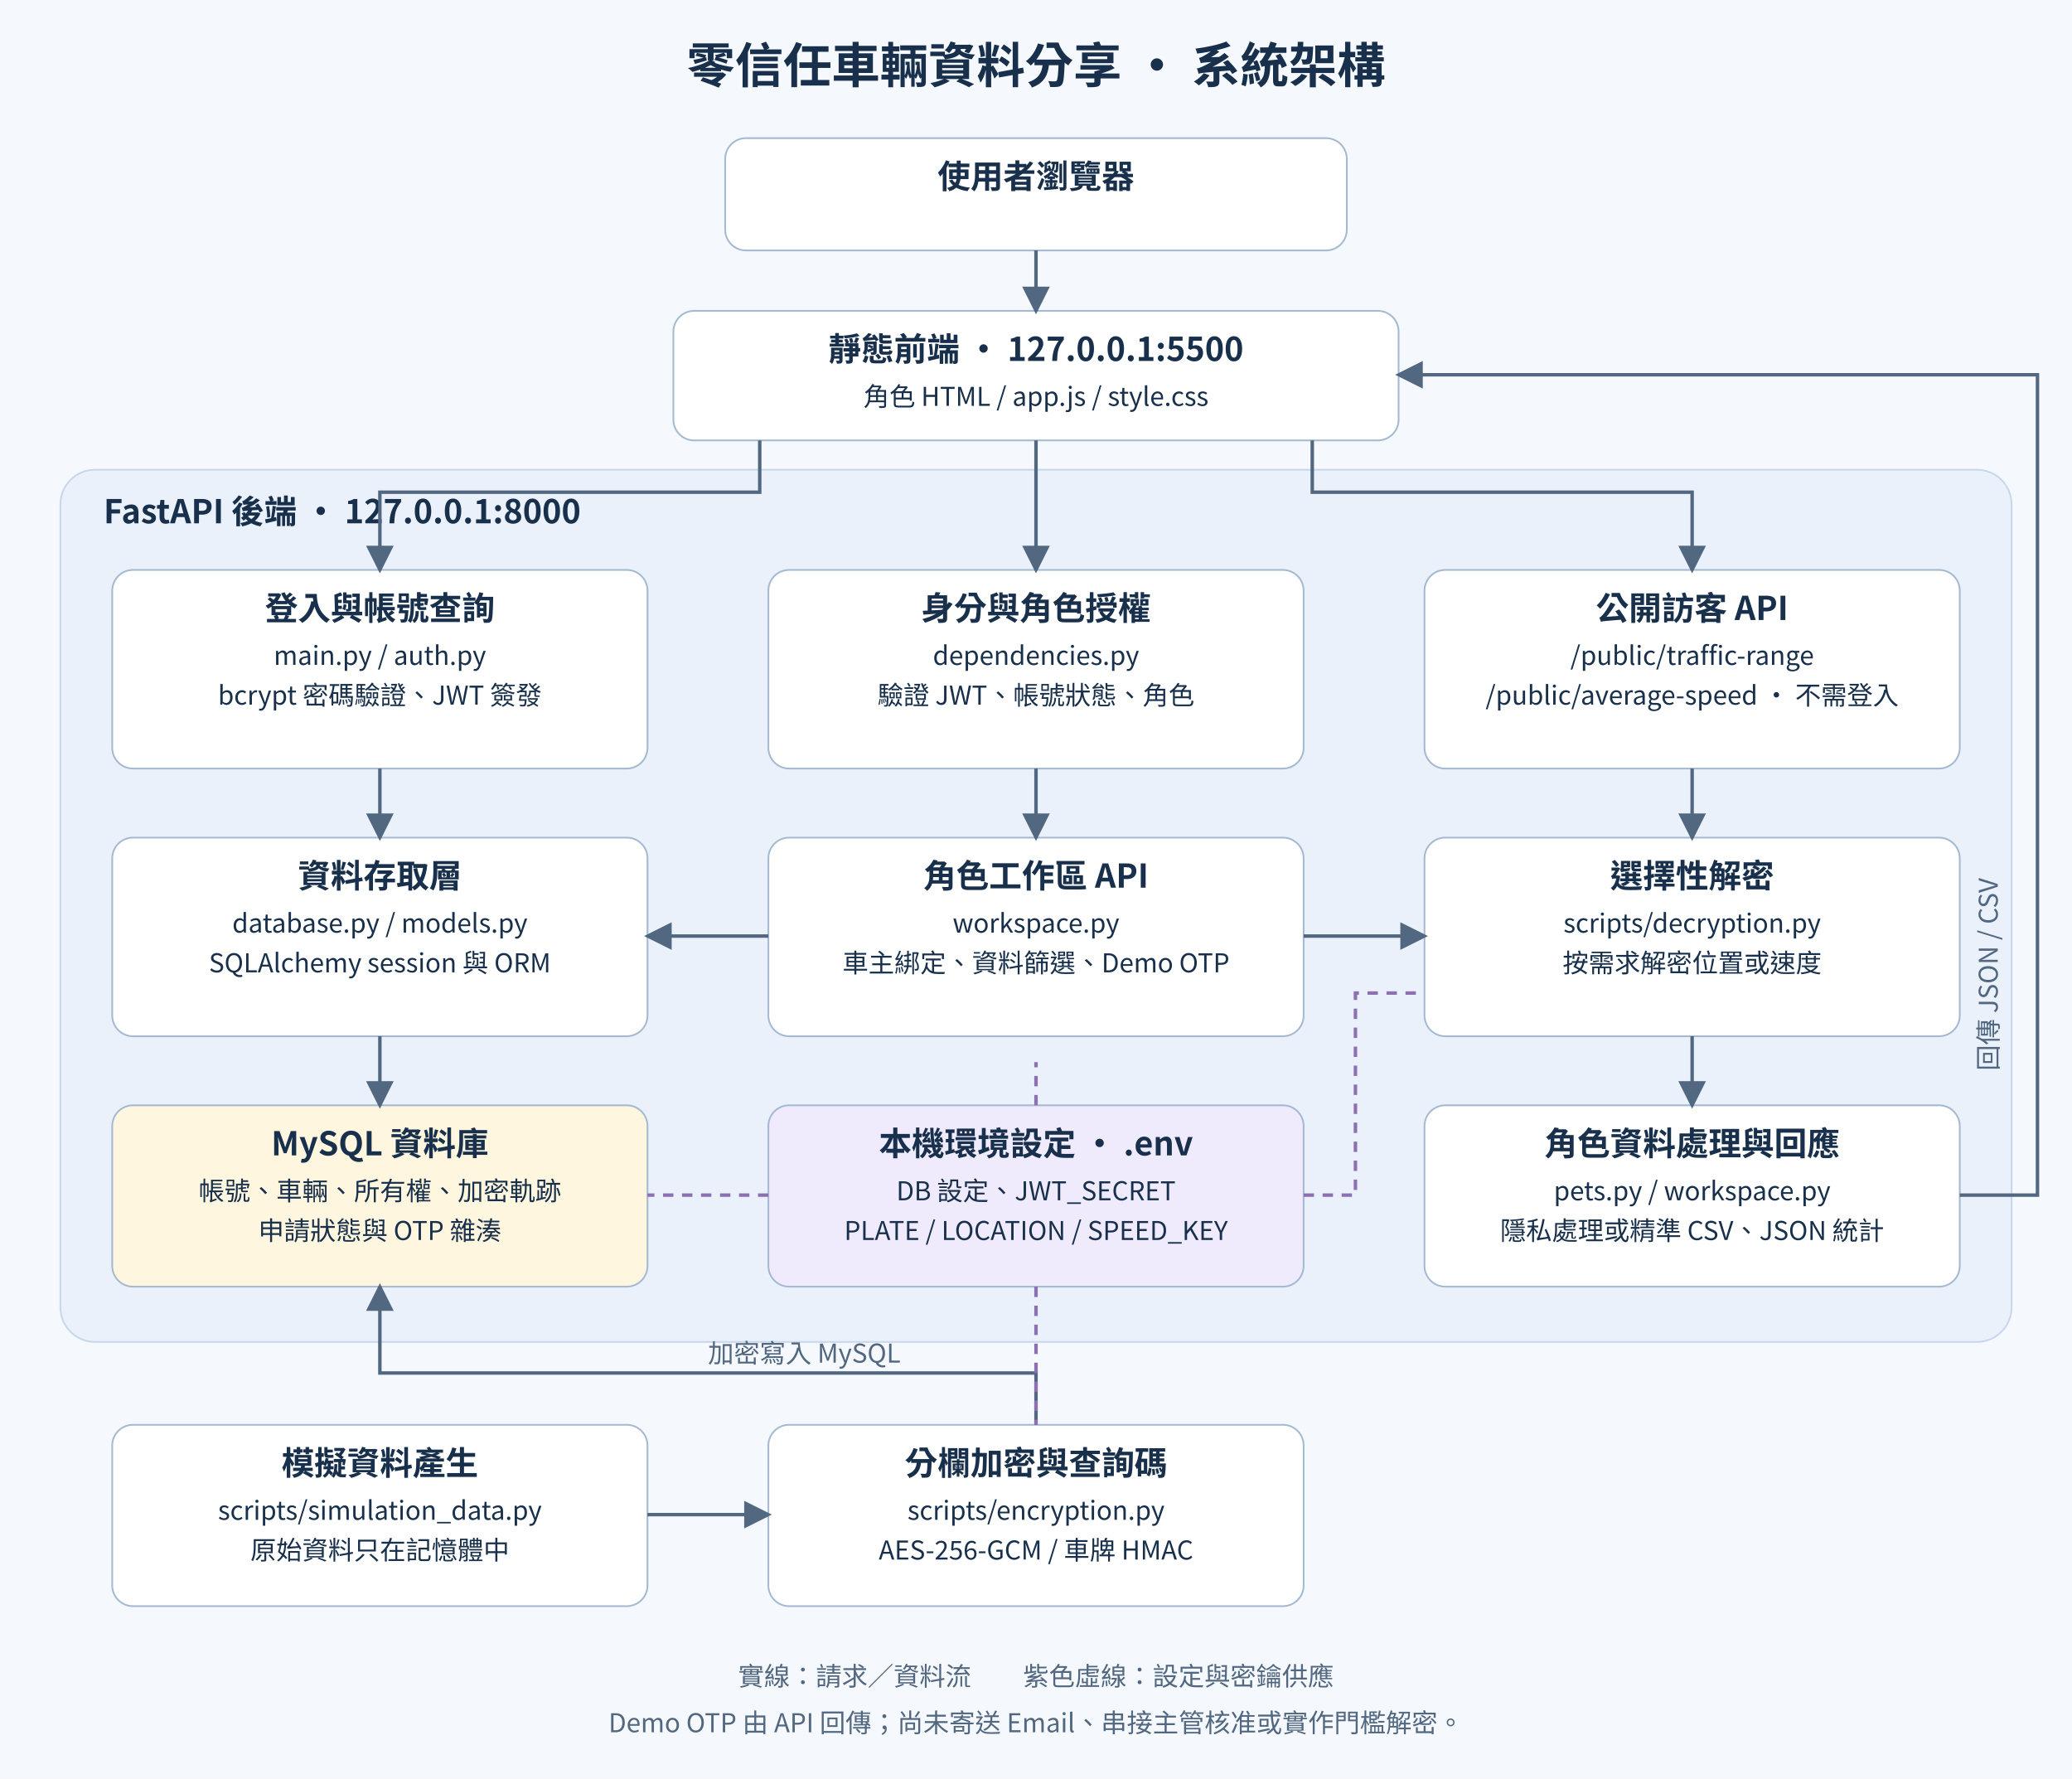
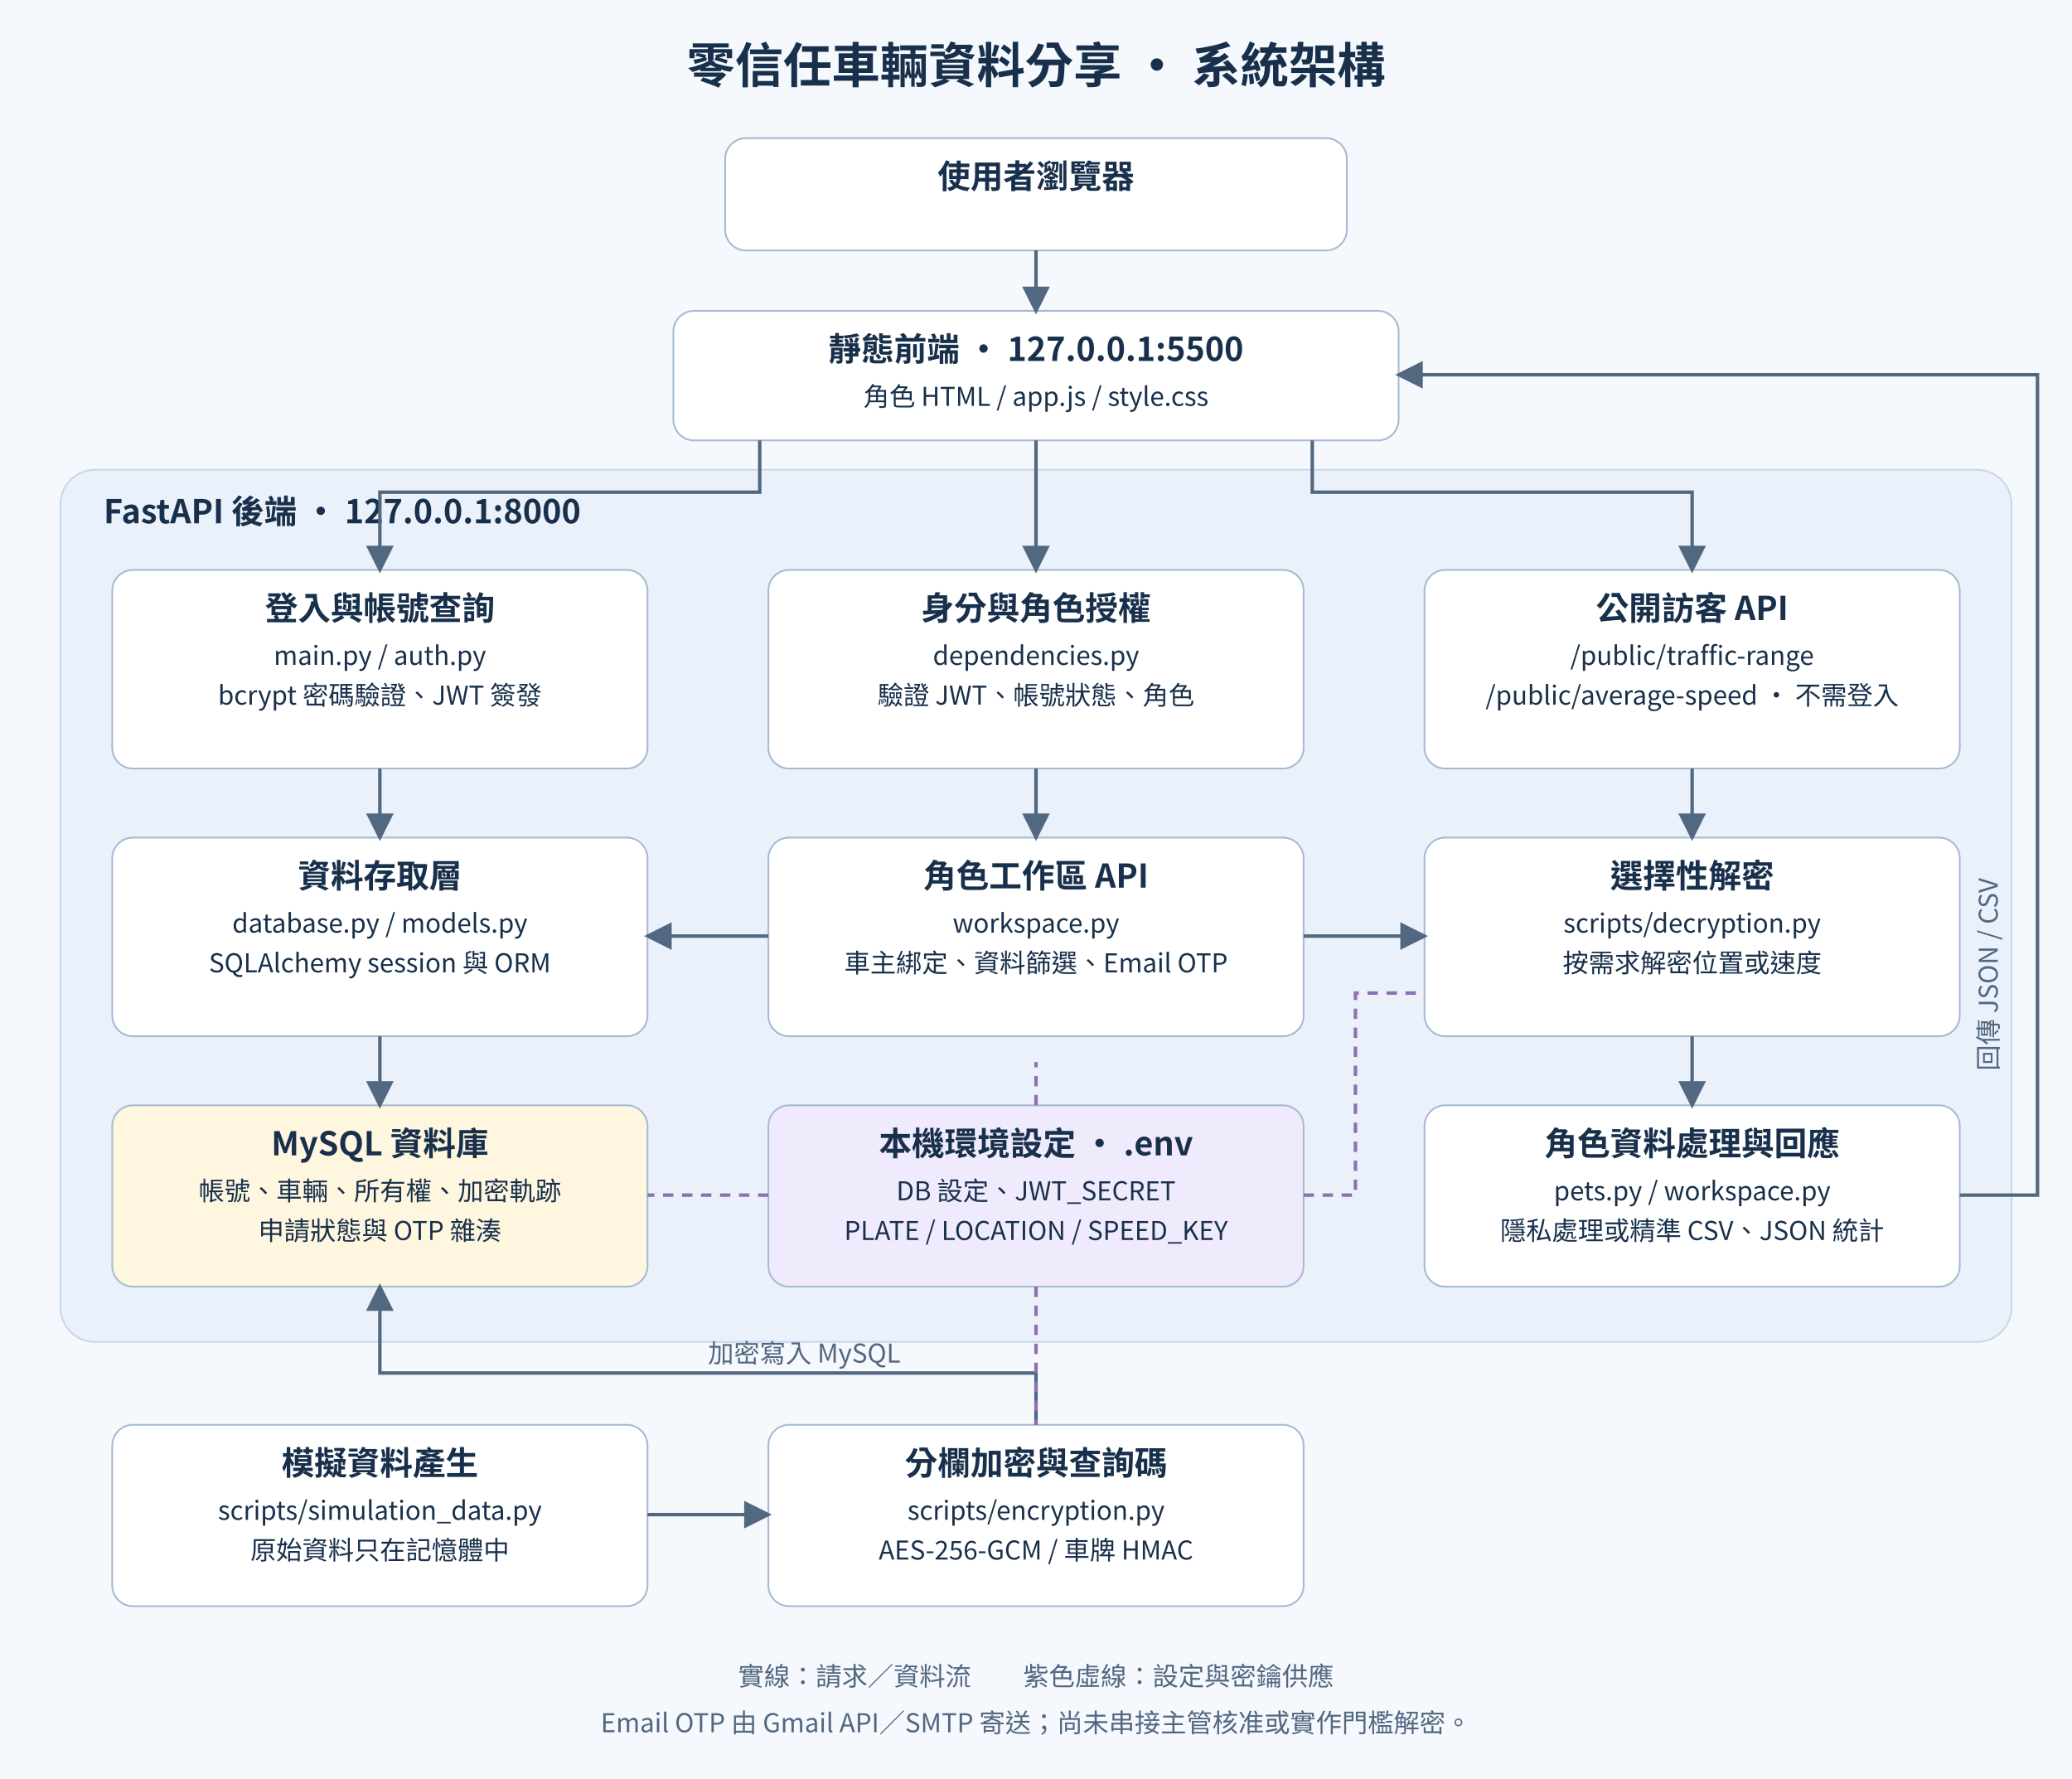
<svg xmlns="http://www.w3.org/2000/svg" width="1200" height="1030" viewBox="0 0 1200 1030" role="img" aria-labelledby="title desc">
  <defs>
    <marker id="arrow" markerWidth="8" markerHeight="8" refX="7" refY="4" orient="auto">
      <path d="M0 0L8 4L0 8Z" fill="#526780" />
    </marker>
  </defs>
  <style>text{font-family:"Noto Sans CJK TC","Microsoft JhengHei",sans-serif;fill:#18304b} .title{font-size:28px;font-weight:700}.label{font-size:19px;font-weight:700}.detail{font-size:15px}.edge{fill:none;stroke:#526780;stroke-width:2;marker-end:url(#arrow)}.note{font-size:15px;fill:#526780}</style>
  <rect width="1200" height="1030" fill="#f5f8fc" />
  <text x="600" y="48" text-anchor="middle" class="title">零信任車輛資料分享 · 系統架構</text>
  <rect x="35" y="272" width="1130" height="505" rx="20" fill="#eaf1fa" stroke="#c8d7eb" />
  <text x="60" y="303" class="label">FastAPI 後端 · 127.0.0.1:8000</text>
  <rect x="420" y="80" width="360" height="65" rx="12" fill="#fff" stroke="#a5bad2" />
  <text x="600.0" y="109" text-anchor="middle" class="label">使用者瀏覽器</text>
  <rect x="390" y="180" width="420" height="75" rx="12" fill="#fff" stroke="#a5bad2" />
  <text x="600.0" y="209" text-anchor="middle" class="label">靜態前端 · 127.0.0.1:5500</text>
  <text x="600.0" y="235" text-anchor="middle" class="detail">角色 HTML / app.js / style.css</text>
  <rect x="65" y="330" width="310" height="115" rx="12" fill="#fff" stroke="#a5bad2" />
  <text x="220.0" y="359" text-anchor="middle" class="label">登入與帳號查詢</text>
  <text x="220.0" y="385" text-anchor="middle" class="detail">main.py / auth.py</text>
  <text x="220.0" y="408" text-anchor="middle" class="detail">bcrypt 密碼驗證、JWT 簽發</text>
  <rect x="445" y="330" width="310" height="115" rx="12" fill="#fff" stroke="#a5bad2" />
  <text x="600.0" y="359" text-anchor="middle" class="label">身分與角色授權</text>
  <text x="600.0" y="385" text-anchor="middle" class="detail">dependencies.py</text>
  <text x="600.0" y="408" text-anchor="middle" class="detail">驗證 JWT、帳號狀態、角色</text>
  <rect x="825" y="330" width="310" height="115" rx="12" fill="#fff" stroke="#a5bad2" />
  <text x="980.0" y="359" text-anchor="middle" class="label">公開訪客 API</text>
  <text x="980.0" y="385" text-anchor="middle" class="detail">/public/traffic-range</text>
  <text x="980.0" y="408" text-anchor="middle" class="detail">/public/average-speed · 不需登入</text>
  <rect x="445" y="485" width="310" height="115" rx="12" fill="#fff" stroke="#a5bad2" />
  <text x="600.0" y="514" text-anchor="middle" class="label">角色工作區 API</text>
  <text x="600.0" y="540" text-anchor="middle" class="detail">workspace.py</text>
-   <text x="600.0" y="563" text-anchor="middle" class="detail">車主綁定、資料篩選、Demo OTP</text>
+   <text x="600.0" y="563" text-anchor="middle" class="detail">車主綁定、資料篩選、Email OTP</text>
  <rect x="65" y="485" width="310" height="115" rx="12" fill="#fff" stroke="#a5bad2" />
  <text x="220.0" y="514" text-anchor="middle" class="label">資料存取層</text>
  <text x="220.0" y="540" text-anchor="middle" class="detail">database.py / models.py</text>
  <text x="220.0" y="563" text-anchor="middle" class="detail">SQLAlchemy session 與 ORM</text>
  <rect x="825" y="485" width="310" height="115" rx="12" fill="#fff" stroke="#a5bad2" />
  <text x="980.0" y="514" text-anchor="middle" class="label">選擇性解密</text>
  <text x="980.0" y="540" text-anchor="middle" class="detail">scripts/decryption.py</text>
  <text x="980.0" y="563" text-anchor="middle" class="detail">按需求解密位置或速度</text>
  <rect x="825" y="640" width="310" height="105" rx="12" fill="#fff" stroke="#a5bad2" />
  <text x="980.0" y="669" text-anchor="middle" class="label">角色資料處理與回應</text>
  <text x="980.0" y="695" text-anchor="middle" class="detail">pets.py / workspace.py</text>
  <text x="980.0" y="718" text-anchor="middle" class="detail">隱私處理或精準 CSV、JSON 統計</text>
  <rect x="65" y="640" width="310" height="105" rx="12" fill="#fff6df" stroke="#a5bad2" />
  <text x="220.0" y="669" text-anchor="middle" class="label">MySQL 資料庫</text>
  <text x="220.0" y="695" text-anchor="middle" class="detail">帳號、車輛、所有權、加密軌跡</text>
  <text x="220.0" y="718" text-anchor="middle" class="detail">申請狀態與 OTP 雜湊</text>
  <rect x="445" y="640" width="310" height="105" rx="12" fill="#f0eafd" stroke="#a5bad2" />
  <text x="600.0" y="669" text-anchor="middle" class="label">本機環境設定 · .env</text>
  <text x="600.0" y="695" text-anchor="middle" class="detail">DB 設定、JWT_SECRET</text>
  <text x="600.0" y="718" text-anchor="middle" class="detail">PLATE / LOCATION / SPEED_KEY</text>
  <rect x="65" y="825" width="310" height="105" rx="12" fill="#fff" stroke="#a5bad2" />
  <text x="220.0" y="854" text-anchor="middle" class="label">模擬資料產生</text>
  <text x="220.0" y="880" text-anchor="middle" class="detail">scripts/simulation_data.py</text>
  <text x="220.0" y="903" text-anchor="middle" class="detail">原始資料只在記憶體中</text>
  <rect x="445" y="825" width="310" height="105" rx="12" fill="#fff" stroke="#a5bad2" />
  <text x="600.0" y="854" text-anchor="middle" class="label">分欄加密與查詢碼</text>
  <text x="600.0" y="880" text-anchor="middle" class="detail">scripts/encryption.py</text>
  <text x="600.0" y="903" text-anchor="middle" class="detail">AES-256-GCM / 車牌 HMAC</text>
  <path d="M600 145V180" class="edge" />
  <path d="M440 255V285H220V330" class="edge" />
  <path d="M600 255V330" class="edge" />
  <path d="M760 255V285H980V330" class="edge" />
  <path d="M600 445V485" class="edge" />
  <path d="M220 445V485" class="edge" />
  <path d="M445 542H375" class="edge" />
  <path d="M220 600V640" class="edge" />
  <path d="M755 542H825" class="edge" />
  <path d="M980 445V485" class="edge" />
  <path d="M980 600V640" class="edge" />
  <path d="M1135 692H1180V217H810" class="edge" />
  <text x="1157" y="620" transform="rotate(-90 1157 620)" class="note">回傳 JSON / CSV</text>
  <path d="M375 877H445" class="edge" />
  <path d="M600 825V795H220V745" class="edge" />
  <text x="410" y="789" class="note">加密寫入 MySQL</text>
  <path d="M600 640V615M445 692H375M600 745V825M755 692H785V575H825" fill="none" stroke="#8c70b2" stroke-width="2" stroke-dasharray="6 5" />
  <text x="600" y="976" text-anchor="middle" class="note">實線：請求／資料流　　紫色虛線：設定與密鑰供應</text>
-   <text x="600" y="1003" text-anchor="middle" class="note">Demo OTP 由 API 回傳；尚未寄送 Email、串接主管核准或實作門檻解密。</text>
+   <text x="600" y="1003" text-anchor="middle" class="note">Email OTP 由 Gmail API／SMTP 寄送；尚未串接主管核准或實作門檻解密。</text>
</svg>
